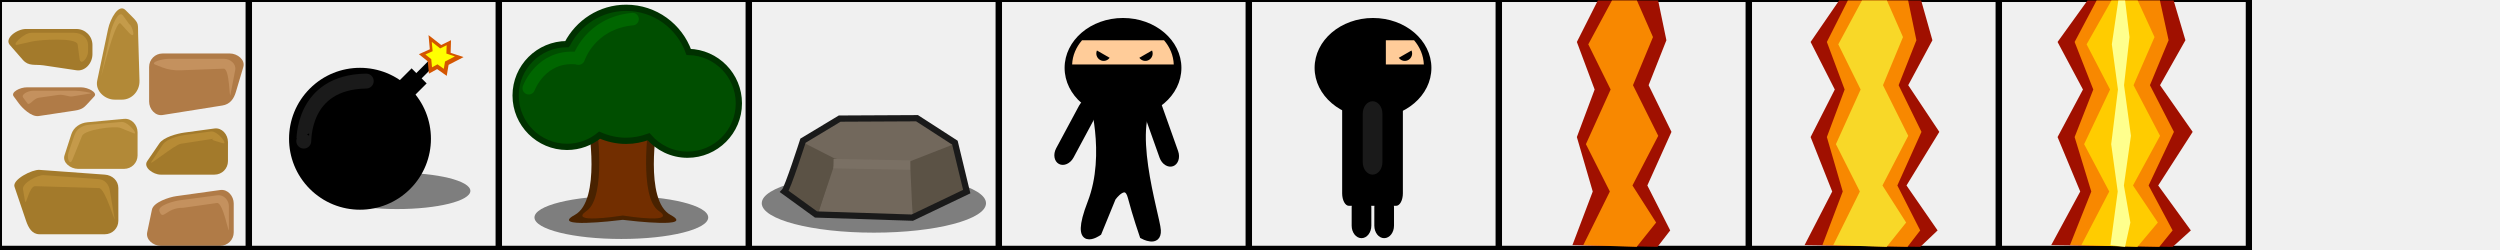
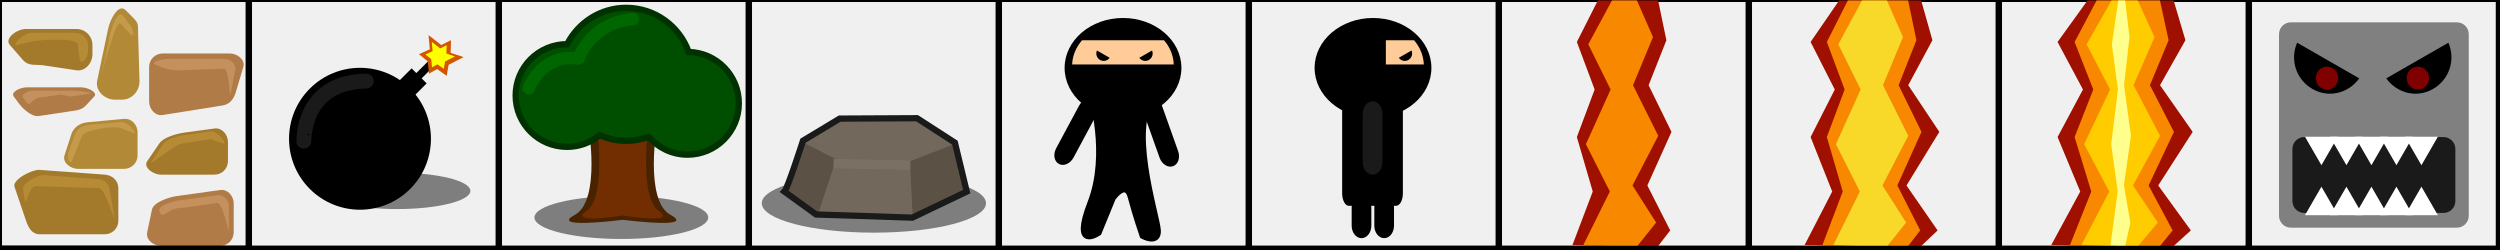
<svg xmlns="http://www.w3.org/2000/svg" width="400" height="40" id="svg2" version="1.1">
  <defs id="defs4" />
  <g id="layer1" transform="translate(0,-1012.362)">
+     <rect style="fill:#808080;fill-opacity:1;stroke:none" id="rect4986" width="30.357" height="32.857" x="4.643" y="1055.934" rx="2" ry="2" />
    <path transform="matrix(1,0,0,0.8547297,10.85914,1016.234)" d="m 178.166,8.18 c 0,5.16 -4.183,9.344 -9.344,9.344 -5.16,0 -9.344,-4.183 -9.344,-9.344 0,-5.16 4.183,-9.344 9.344,-9.344 5.16,0 9.344,4.183 9.344,9.344 z" id="path4053" style="fill:#000000;fill-opacity:1;stroke:none" />
    <path style="opacity:0.7;fill:#4d4d4d;fill-opacity:1;stroke:none" id="path4033" d="m 79.676,34.57 c 0,2.022 -6.614,3.662 -14.773,3.662 -8.159,0 -14.773,-1.639 -14.773,-3.662 0,-2.022 6.614,-3.662 14.773,-3.662 8.159,0 14.773,1.639 14.773,3.662 z" transform="matrix(1.214394,0,0,1.285717,61.00319,1000.432)" />
    <path transform="matrix(0.9408897,0,0,0.9408897,38.34815,1014.626)" d="m 79.676,34.57 c 0,2.022 -6.614,3.662 -14.773,3.662 -8.159,0 -14.773,-1.639 -14.773,-3.662 0,-2.022 6.614,-3.662 14.773,-3.662 8.159,0 14.773,1.639 14.773,3.662 z" id="path3975" style="opacity:0.7;fill:#4d4d4d;fill-opacity:1;stroke:none" />
    <path style="fill:#492200;fill-opacity:1;stroke:none" d="m 99.08,1031.943 0,0.062 -4.969,0.281 c 0,0 2.129,12.147 -2.156,14.469 -3.982,2.157 6.178,0.967 7.688,0.781 1.581,0.194 11.621,1.366 7.656,-0.781 -4.286,-2.321 -2.156,-14.469 -2.156,-14.469 l -4.969,-0.281 0,-0.062 -0.531,0.031 -0.562,-0.031 z" id="path3972" />
    <path style="opacity:0.7;fill:#4d4d4d;fill-opacity:1;stroke:none" id="path3805" d="m 79.676,34.57 c 0,2.022 -6.614,3.662 -14.773,3.662 -8.159,0 -14.773,-1.639 -14.773,-3.662 0,-2.022 6.614,-3.662 14.773,-3.662 8.159,0 14.773,1.639 14.773,3.662 z" transform="matrix(0.7945917,0,0,0.7945917,11.95036,1015.434)" />
    <path style="fill:#a37a2b;fill-opacity:1;stroke:none" d="m 4.148,1016.999 8.075,0 c 1.423,0 2.569,1.146 2.569,2.569 l 0,1.468 c 0,1.423 -1.162,2.779 -2.569,2.569 l -5.22,-0.779 c -1.408,-0.21 -2.411,0.19 -3.348,-0.882 l -2.076,-2.377 c -0.937,-1.072 1.146,-2.569 2.569,-2.569 z" id="rect3774" />
    <path style="fill:#b28937;fill-opacity:1;stroke:none" d="m 13.997,1031.924 5.861,-0.544 c 1.188,-0.11 2.154,0.961 2.154,2.154 l 0,3.692 c 0,1.193 -0.961,2.154 -2.154,2.154 l -7.384,0 c -1.193,0 -2.521,-1.018 -2.154,-2.154 l 1.088,-3.366 c 0.367,-1.135 1.401,-1.826 2.589,-1.936 z" id="rect3776" />
    <path style="fill:#b07b47;fill-opacity:1;stroke:none" d="m 28.206,1043.743 7.036,-0.979 c 1.182,-0.165 2.154,0.961 2.154,2.154 l 0,4.615 c 0,1.193 -0.961,2.154 -2.154,2.154 l -9.538,0 c -1.193,0 -2.398,-0.986 -2.154,-2.154 l 0.761,-3.636 c 0.245,-1.168 2.712,-1.989 3.894,-2.154 z" id="rect3780" />
    <path style="fill:#a37a2b;fill-opacity:1;stroke:none" d="m 6.321,1039.542 10.461,0.761 c 1.19,0.087 2.154,0.961 2.154,2.154 l 0,5.231 c 0,1.193 -0.961,2.154 -2.154,2.154 l -10.461,0 c -1.193,0 -1.77,-1.024 -2.154,-2.154 l -1.849,-5.448 c -0.384,-1.13 2.813,-2.784 4.003,-2.698 z" id="rect3782" />
    <path style="fill:#a37a2b;fill-opacity:1;stroke:none" d="m 29.511,1033.572 4.808,-0.653 c 1.182,-0.161 2.154,0.961 2.154,2.154 l 0,3.077 c 0,1.193 -0.961,2.154 -2.154,2.154 l -8.615,0 c -1.193,0 -2.828,-1.169 -2.154,-2.154 l 1.958,-2.859 c 0.674,-0.984 2.821,-1.558 4.003,-1.719 z" id="rect3784" />
    <path style="fill:#b28937;fill-opacity:1;stroke:none" d="m 20.078,1013.971 1.086,1.088 c 1.091,1.093 0.888,1.139 0.938,2.823 l 0.218,7.382 c 0.05,1.684 -1.243,3.041 -2.787,3.041 l -1.194,0 c -1.544,0 -3.135,-1.392 -2.787,-3.041 l 1.74,-8.252 c 0.348,-1.648 1.696,-4.133 2.787,-3.041 z" id="rect3786" />
    <path style="fill:#b07b47;fill-opacity:1;stroke:none" d="m 4.332,1026.333 8.615,0 c 1.193,0 2.693,0.851 2.154,1.436 l -1.088,1.181 c -0.539,0.585 -0.865,0.932 -2.045,1.109 l -5.787,0.87 c -1.18,0.177 -2.661,-1.339 -3.133,-1.98 l -0.87,-1.181 c -0.472,-0.64 0.961,-1.436 2.154,-1.436 z" id="rect3784-1" />
    <path id="path3814" d="m 4.988,1017.614 6.899,0 c 1.216,0 2.195,0.853 2.195,1.913 l 0,1.093 c 0,1.06 -1.187,2.346 -1.349,1.144 l -0.306,-2.272 c -0.162,-1.202 -6.142,-0.751 -7.245,-0.503 l -2.389,0.538 c -1.103,0.248 0.979,-1.913 2.195,-1.913 z" style="opacity:0.8;fill:#bd9038;fill-opacity:0.941;stroke:none" />
    <path id="path3816" d="m 26.856,1021.689 9.089,0 c 1.007,0 2.106,0.853 1.818,1.818 l -1.01,3.389 c -0.288,0.965 -0.823,1.66 -1.818,1.818 l -8.079,1.286 c -0.995,0.158 -1.818,-0.811 -1.818,-1.818 l 0,-4.675 c 0,-1.007 0.811,-1.818 1.818,-1.818 z" style="opacity:0.8;fill:#c99664;fill-opacity:0;stroke:none" />
    <path style="fill:#b07b47;fill-opacity:1;stroke:none" d="m 26.012,1020.919 10.769,0 c 1.193,0 2.494,1.01 2.154,2.154 l -1.197,4.015 c -0.341,1.143 -0.975,1.966 -2.154,2.154 l -9.572,1.523 c -1.178,0.188 -2.154,-0.961 -2.154,-2.154 l 0,-5.538 c 0,-1.193 0.961,-2.154 2.154,-2.154 z" id="rect3778" />
    <path id="path3818" d="m 26.947,1021.772 8.907,0 c 0.987,0 1.968,0.812 1.781,1.782 l -0.759,3.937 c -0.187,0.969 -0.103,-4.178 -1.089,-4.141 l -6.918,0.26 c -0.986,0.037 -2.018,-0.11 -2.935,-0.474 l -1.077,-0.427 c -0.917,-0.364 1.102,-0.935 2.089,-0.935 z" style="opacity:0.8;fill:#c99664;fill-opacity:1;stroke:none" />
    <path id="path3820" d="m 28.813,1044.401 5.978,-0.794 c 1.004,-0.133 1.83,0.779 1.83,1.746 l 0,3.741 c 0,0.967 -0.903,-4.396 -1.907,-4.254 l -5.411,0.769 c -2.759,-0.051 -3.205,2.186 -3.798,0.537 -0.328,-0.912 2.304,-1.613 3.308,-1.746 z" style="fill:#c4915e;fill-opacity:1;stroke:none" />
    <path id="path3822" d="m 29.566,1033.964 4.186,-0.568 c 1.029,-0.14 2.869,2.178 1.875,1.875 l -1.308,-0.398 c -0.994,-0.302 0.613,-0.438 -0.414,-0.279 l -4.962,0.769 c -1.027,0.159 -5.296,3.759 -4.721,2.894 l 1.859,-2.797 c 0.575,-0.865 2.456,-1.357 3.485,-1.496 z" style="fill:#b78b35;fill-opacity:1;stroke:none" />
    <path id="path3824" d="m 7.025,1040.387 8.743,0.636 c 0.995,0.072 1.633,0.817 1.8,1.8 l 0.769,4.525 c 0.167,0.983 -1.496,-4.862 -2.492,-4.892 L 5.641,1042.149 c -0.997,-0.03 -1.48,3.337 -1.646,2.354 l -0.315,-1.861 c -0.166,-0.983 2.351,-2.327 3.345,-2.255 z" style="fill:#b78b35;fill-opacity:1;stroke:none" />
    <path id="path3826" d="m 5.35,1026.877 6.582,0 c 0.912,0 3.116,0.348 2.516,0.444 l -2.898,0.467 c -0.6,0.097 -1.313,-0.37 -2.215,-0.24 l -3.116,0.447 c -0.902,0.13 -1.489,1.37 -1.85,0.88 l -0.665,-0.902 c -0.361,-0.489 0.734,-1.097 1.646,-1.097 z" style="fill:#c4915e;fill-opacity:1;stroke:none" />
    <path id="path3828" d="m 14.234,1032.328 5.21,-0.454 c 1.056,-0.092 2.837,2.171 1.915,1.798 l -2.077,-0.841 c -0.923,-0.374 -5.745,0.277 -6.145,1.259 l -1.564,3.846 c -0.4,0.983 -0.933,-0.235 -0.607,-1.182 l 0.967,-2.809 c 0.326,-0.948 1.245,-1.524 2.301,-1.616 z" style="opacity:0.8;fill:#c99f4f;fill-opacity:1;stroke:none" />
    <path id="path3830" d="m 19.688,1014.86 1.019,1.405 c 0.396,0.061 1.26,2.791 -0.147,1.249 l -1.26,-1.385 c -0.828,-0.91 -3.344,9.582 -3.067,8.268 l 1.387,-6.577 c 0.277,-1.313 1.345,-3.958 2.067,-2.962 z" style="fill:#c49b4a;fill-opacity:1;stroke:none" />
    <path style="fill:#000000;fill-opacity:1;stroke:none" id="path3029" d="m 67.679,7.679 c 0,10.454 -8.475,18.929 -18.929,18.929 -10.454,0 -18.929,-8.475 -18.929,-18.929 C 29.821,-2.775 38.296,-11.25 48.75,-11.25 c 10.454,0 18.929,8.475 18.929,18.929 z" transform="matrix(0.4240462,-0.4240462,0.4240462,0.4240462,33.67042,1051.981)" />
    <rect style="fill:none;stroke:#000000;stroke-opacity:1" id="rect3799" width="40" height="40" x="-0.179" y="1012.184" />
    <rect y="1012.184" x="39.821" height="40" width="40" id="rect3801" style="fill:none;stroke:#000000;stroke-opacity:1" />
    <path style="fill:none;stroke:#1a1a1a;stroke-width:2.384;stroke-linecap:round;stroke-linejoin:miter;stroke-miterlimit:4;stroke-opacity:1;stroke-dasharray:none" d="m 48.603,1034.939 c 0.071,0.071 -0.403,-9.452 9.996,-9.605" id="path3817" />
    <rect style="fill:#000000;fill-opacity:1;stroke:none" id="rect3819" width="3.122" height="3.405" x="-680.135" y="770.148" transform="matrix(0.7071068,-0.7071068,0.7071068,0.7071068,0,0)" />
    <rect y="771.216" x="-679.881" height="1.198" width="6.232" id="rect3827" style="fill:#000000;fill-opacity:1;stroke:none" transform="matrix(0.7071068,-0.7071068,0.7071068,0.7071068,0,0)" />
    <path style="fill:#d45500;fill-opacity:1;stroke:none" d="m 71.475,1024.501 0.298,-1.763 2.397,-1.241 -2.068,-0.683 0.061,-2.026 -1.563,0.779 -2.035,-1.587 0.204,2.264 -1.745,0.79 1.416,1.135 0.19,1.976 1.312,-0.729 z" id="path3821" />
    <path id="path3825" d="m 71.008,1023.372 0.197,-1.166 1.585,-0.821 -1.368,-0.452 0.041,-1.34 -1.034,0.515 -1.346,-1.05 0.135,1.498 -1.154,0.522 0.936,0.75 0.125,1.307 0.868,-0.482 z" style="fill:#ffff00;fill-opacity:1;stroke:none" />
    <rect style="fill:none;stroke:#000000;stroke-opacity:1" id="rect3829" width="40" height="40" x="79.821" y="1012.184" />
    <path id="path3977" d="m 99.217,1031.943 0,0.059 -3.729,0.269 c 0,0 1.598,11.608 -1.618,13.826 -2.989,2.061 4.637,0.924 5.77,0.747 1.187,0.185 8.722,1.305 5.747,-0.747 -3.217,-2.218 -1.618,-13.826 -1.618,-13.826 l -3.729,-0.269 0,-0.059 -0.399,0.03 -0.422,-0.03 z" style="fill:#803300;fill-opacity:1;stroke:none;opacity:0.753" />
    <path style="fill:#004e00;fill-opacity:1;stroke:#003100;stroke-opacity:1" d="M 100.188 1.25 C 96.065 1.25 92.512 3.624 90.75 7.062 C 90.748 7.067 90.721 7.058 90.719 7.062 C 86.182 7.062 82.5 10.745 82.5 15.281 C 82.5 19.818 86.182 23.5 90.719 23.5 C 92.704 23.5 94.518 22.797 95.938 21.625 C 97.243 22.197 98.67 22.531 100.188 22.531 C 101.454 22.531 102.655 22.281 103.781 21.875 C 105.288 23.624 107.511 24.75 110 24.75 C 114.537 24.75 118.219 21.068 118.219 16.531 C 118.219 12.057 114.638 8.412 110.188 8.312 C 108.719 4.201 104.804 1.25 100.188 1.25 z " transform="translate(0,1012.362)" id="path3962" />
    <path style="fill:none;stroke:#006600;stroke-width:2;stroke-linecap:round;stroke-linejoin:round;stroke-miterlimit:4;stroke-opacity:1;stroke-dasharray:none" d="m 84.6,1026.477 c 0,0 1.934,-5.325 7.616,-4.82" id="path3979" />
    <path id="path3981" d="m 92.579,1021.734 c 0,0 1.796,-5.662 8.634,-6.316" style="fill:none;stroke:#006600;stroke-width:2;stroke-linecap:round;stroke-linejoin:round;stroke-miterlimit:4;stroke-opacity:1;stroke-dasharray:none" />
    <rect y="1012.184" x="119.821" height="40" width="40" id="rect4002" style="fill:none;stroke:#000000;stroke-opacity:1" />
    <path style="fill:#5b5245;fill-opacity:1;stroke:none" d="m 128.446,1034.648 -2.872,8.371 c 0,0 5.42,4.774 5.528,3.516 0.108,-1.258 3.082,-9.015 3.082,-9.015 z" id="path4027" />
    <path style="fill:#72685c;fill-opacity:1;stroke:none" d="m 133.87,1037.602 12.058,0.486 0.084,8.964 -15.183,-0.288 z" id="path4029" />
    <path style="fill:#5b5245;fill-opacity:1;stroke:none" d="m 145.591,1037.772 6.784,-2.847 2.351,8.059 -8.713,4.069 z" id="path4031" />
    <path style="fill:#72685c;fill-opacity:1;stroke:#72685c;stroke-width:1px;stroke-linecap:butt;stroke-linejoin:miter;stroke-opacity:1" d="m 128.938,1034.817 c -0.64,0.072 5.673,-2.978 5.673,-2.978 l 11.633,0.118 5.731,3.188 -6.502,2.545 -11.774,-0.446 z" id="path4014" />
    <path style="fill:none;stroke:#7a7064;stroke-width:1.5;stroke-linecap:butt;stroke-linejoin:miter;stroke-miterlimit:4;stroke-opacity:1;stroke-dasharray:none" d="m 133.362,1038.547 12.274,0.229" id="path4037" />
    <path style="fill:none;stroke:#1a1a1a;stroke-width:1px;stroke-linecap:butt;stroke-linejoin:miter;stroke-opacity:1" d="m 125.511,30.656 c 0.505,-0.505 2.967,-8.144 2.967,-8.144 l 5.872,-3.536 12.374,-0.063 6.061,3.914 1.894,7.829 -8.713,4.167 -15.405,-0.505 z" id="path4039" transform="translate(0,1012.362)" />
    <rect style="fill:none;stroke:#000000;stroke-opacity:1" id="rect4047" width="40" height="40" x="159.821" y="1012.184" />
    <path style="fill:#ffcc99;fill-opacity:1;stroke:none" d="m 173.123,1018.808 c -0.938,1.094 -1.524,2.416 -1.579,3.864 l 16.257,0 c -0.056,-1.448 -0.615,-2.77 -1.552,-3.864 l -13.126,0 z" id="path4049" />
    <path style="fill:#000000;fill-opacity:1;stroke:none" d="m 175.51,1020.441 c -0.242,0.553 -0.035,1.205 0.501,1.513 0.536,0.308 1.176,0.142 1.532,-0.346 l -2.033,-1.167 z" id="path4058" />
    <path id="path4065" d="m 184.326,1020.441 c 0.242,0.553 0.035,1.205 -0.501,1.513 -0.536,0.308 -1.176,0.142 -1.532,-0.346 l 2.033,-1.167 z" style="fill:#000000;fill-opacity:1;stroke:none" />
    <rect ry="2" rx="1.635" y="1030.019" x="-172.993" height="11.743" width="3.149" id="rect4075" style="fill:#000000;fill-opacity:1;stroke:none" transform="matrix(0.9421501,-0.3351913,0.3351913,0.9421501,0,0)" />
    <rect style="fill:#000000;fill-opacity:1;stroke:none" id="rect4077" width="3.149" height="11.743" x="639.281" y="822.935" rx="1.635" ry="2" transform="matrix(0.8808782,0.4733429,-0.4733429,0.8808782,0,0)" />
    <rect y="1012.184" x="199.821" height="40" width="40" id="rect4079" style="fill:none;stroke:#000000;stroke-opacity:1" />
    <path style="fill:#000000;fill-opacity:1;stroke:none" id="path4097" d="m 178.166,8.18 c 0,5.16 -4.183,9.344 -9.344,9.344 -5.16,0 -9.344,-4.183 -9.344,-9.344 0,-5.16 4.183,-9.344 9.344,-9.344 5.16,0 9.344,4.183 9.344,9.344 z" transform="matrix(1,0,0,0.8547297,50.85914,1016.234)" />
    <path style="fill:#ffcc99;fill-opacity:1;stroke:none" d="m 221.737,1018.8 0,3.875 6.076,0 c -0.056,-1.448 -0.625,-2.782 -1.562,-3.875 z" id="path4099" />
    <path id="path4101" d="m 215.51,1020.441 c -0.242,0.553 -0.035,1.205 0.501,1.513 0.536,0.308 1.176,0.142 1.532,-0.346 l -2.033,-1.167 z" style="fill:#000000;fill-opacity:1;stroke:none" />
    <path style="fill:#000000;fill-opacity:1;stroke:none" d="m 225.841,1020.441 c 0.242,0.553 0.035,1.205 -0.501,1.513 -0.536,0.308 -1.176,0.142 -1.532,-0.346 l 2.033,-1.167 z" id="path4103" />
    <rect ry="2" rx="1.076" y="1028.119" x="214.745" height="17.173" width="9.715" id="rect4105" style="fill:#000000;fill-opacity:1;stroke:none" />
    <rect style="fill:#000000;fill-opacity:1;stroke:none" id="rect4107" width="3.149" height="6.945" x="216.266" y="1043.523" rx="1.635" ry="2" />
    <rect ry="2" rx="1.635" y="1043.523" x="219.892" height="6.945" width="3.149" id="rect4109" style="fill:#000000;fill-opacity:1;stroke:none" />
    <rect style="fill:#1a1a1a;fill-opacity:1;stroke:none" id="rect4111" width="3.149" height="11.743" x="218.039" y="1028.561" rx="1.635" ry="2" />
    <rect style="fill:none;stroke:#000000;stroke-opacity:1" id="rect4119" width="40" height="40" x="239.821" y="1012.184" />
    <path style="fill:#000000;stroke:#000000;stroke-width:1px;stroke-linecap:butt;stroke-linejoin:miter;stroke-opacity:1" d="m 174.63,1027.613 c 0,0 2.904,9.344 -0.126,17.173 -3.03,7.829 1.263,4.798 1.263,4.798 l 2.273,-5.556 c 0,0 2.147,-3.03 2.904,-0.126 0.758,2.904 1.894,6.187 1.894,6.187 0,0 2.525,1.389 2.399,-0.884 -0.126,-2.273 -5.177,-17.678 -0.253,-21.592 4.924,-3.914 -10.354,0 -10.354,0 z" id="path3043" />
    <path id="path3829" d="m 251.587,1051.581 3.251,-8.575 -2.54,-8.714 2.845,-7.607 -2.845,-7.607 3.353,-6.639 9.652,0 1.321,6.362 -2.845,7.192 3.657,7.469 -3.861,8.575 3.657,7.192 -2.032,2.628 z" style="fill:#a01000;fill-opacity:1;stroke:none" />
    <path style="fill:#f88800;fill-opacity:1;stroke:none" d="m 253.326,1051.581 4.25,-8.575 -3.83,-7.577 3.956,-8.744 -3.577,-7.228 3.787,-7.018 3.997,0 2.567,5.857 -3.198,7.697 4.04,8.1 -4.124,7.944 3.787,5.93 -3.114,3.891 z" id="path3831" />
    <rect y="1012.184" x="279.821" height="40" width="40" id="rect3833" style="fill:none;stroke:#000000;stroke-opacity:1" />
    <path id="path3835" d="m 288.73,1051.581 4.423,-8.575 -3.456,-8.714 3.87,-7.607 -3.87,-7.607 4.561,-6.639 13.131,0 1.797,6.362 -3.87,7.192 4.976,7.469 -5.253,8.575 4.976,7.192 -2.765,2.628 z" style="fill:#a01000;fill-opacity:1;stroke:none" />
    <path style="fill:#f88800;fill-opacity:1;stroke:none" d="m 291.587,1051.581 3.251,-8.575 -2.54,-8.714 2.845,-7.607 -2.845,-7.607 3.353,-6.639 9.652,0 1.321,6.362 -2.845,7.192 3.657,7.469 -3.861,8.575 3.657,7.192 -2.032,2.628 z" id="path3837" />
    <path id="path3839" d="m 293.326,1051.581 4.25,-8.575 -3.83,-7.577 3.956,-8.744 -3.577,-7.228 3.787,-7.018 3.997,0 2.567,5.857 -3.198,7.697 4.04,8.1 -4.124,7.944 3.787,5.93 -3.114,3.891 z" style="fill:#f8d828;fill-opacity:1;stroke:none" />
    <rect style="fill:none;stroke:#000000;stroke-opacity:1" id="rect3841" width="40" height="40" x="319.821" y="1012.184" />
    <path style="fill:#a01000;fill-opacity:1;stroke:none" d="m 328.194,1051.581 4.643,-8.575 -3.627,-8.714 4.063,-7.607 -4.063,-7.607 4.788,-6.639 13.784,0 1.886,6.362 -4.063,7.192 5.223,7.469 -5.514,8.575 5.223,7.192 -2.902,2.628 z" id="path3843" />
    <path id="path3845" d="m 331.193,1051.581 3.413,-8.575 -2.666,-8.714 2.986,-7.607 -2.986,-7.607 3.519,-6.639 10.131,0 1.386,6.362 -2.986,7.192 3.839,7.469 -4.052,8.575 3.839,7.192 -2.133,2.628 z" style="fill:#f88800;fill-opacity:1;stroke:none" />
    <path style="fill:#ffcc00;fill-opacity:1;stroke:none" d="m 333.018,1051.581 4.462,-8.575 -4.02,-7.577 4.152,-8.744 -3.755,-7.228 3.976,-7.018 4.195,0 2.695,5.857 -3.357,7.697 4.241,8.1 -4.329,7.944 3.976,5.93 -3.269,3.891 z" id="path3847" />
    <path id="path3849" d="m 337.676,1051.581 1.16,-8.575 -1.045,-7.577 1.08,-8.744 -0.977,-7.228 1.034,-7.018 1.091,0 0.701,5.857 -0.873,7.697 1.103,8.1 -1.126,7.944 1.034,5.93 -0.85,3.891 z" style="fill:#ffff8d;fill-opacity:1;stroke:none" />
+     <rect y="1012.184" x="359.821" height="40" width="40" id="rect3052" style="fill:none;stroke:#000000;stroke-opacity:1" />
+     <rect style="fill:#808080;fill-opacity:1;stroke:none" id="rect3054" width="30.357" height="32.857" x="364.643" y="3.571" transform="translate(0,1012.362)" ry="1.9" />
+     <rect y="1034.291" x="366.786" height="12.143" width="26.071" id="rect3824" style="fill:#1a1a1a;fill-opacity:1;stroke:none" ry="1.9" />
+     <path id="path3827" d="m 367.539,1019.195 c -1.183,2.708 -0.171,5.895 2.451,7.399 2.621,1.505 5.752,0.695 7.492,-1.692 l -9.943,-5.707 z" style="fill:#000000;fill-opacity:1;stroke:none" />
+     <path style="fill:#000000;fill-opacity:1;stroke:none" d="m 391.742,1019.195 c 1.183,2.708 0.171,5.895 -2.451,7.399 -2.621,1.505 -5.752,0.695 -7.492,-1.692 l 9.943,-5.707 z" id="path3834" />
+     <g id="g3852" transform="translate(0.7142857,0)">
+       <path transform="translate(180.5357,1089.684)" d="m 190.179,-50.888 -2.634,-4.561 5.267,0 z" id="path3842" style="fill:#ffffff;fill-opacity:1;stroke:none" />
+       <path style="fill:#ffffff;fill-opacity:1;stroke:none" id="path3844" d="m 190.179,-50.888 -2.634,-4.561 5.267,0 z" transform="translate(184.5357,1089.684)" />
+       <path transform="translate(188.5357,1089.684)" d="m 190.179,-50.888 -2.634,-4.561 5.267,0 z" id="path3846" style="fill:#ffffff;fill-opacity:1;stroke:none" />
+       <path style="fill:#ffffff;fill-opacity:1;stroke:none" id="path3848" d="m 190.179,-50.888 -2.634,-4.561 5.267,0 z" transform="translate(192.5357,1089.684)" />
+       <path transform="translate(196.5357,1089.684)" d="m 190.179,-50.888 -2.634,-4.561 5.267,0 z" id="path3850" style="fill:#ffffff;fill-opacity:1;stroke:none" />
+     </g>
+     <path style="fill:#800000;fill-opacity:1;stroke:none" id="path3859" d="m 222.143,-38.75 a 1.786,1.786 0 1 1 -3.571,0 1.786,1.786 0 1 1 3.571,0 z" transform="translate(151.9643,1063.612)" />
+     <path transform="translate(166.5,1063.612)" d="m 222.143,-38.75 a 1.786,1.786 0 1 1 -3.571,0 1.786,1.786 0 1 1 3.571,0 z" id="path3861" style="fill:#800000;fill-opacity:1;stroke:none" />
+     <g transform="matrix(1,0,0,-1,0.7142857,2081.03)" id="g3863">
+       <path style="fill:#ffffff;fill-opacity:1;stroke:none" id="path3865" d="m 190.179,-50.888 -2.634,-4.561 5.267,0 z" transform="translate(180.5357,1089.684)" />
+       <path transform="translate(184.5357,1089.684)" d="m 190.179,-50.888 -2.634,-4.561 5.267,0 z" id="path3867" style="fill:#ffffff;fill-opacity:1;stroke:none" />
+       <path style="fill:#ffffff;fill-opacity:1;stroke:none" id="path3869" d="m 190.179,-50.888 -2.634,-4.561 5.267,0 z" transform="translate(188.5357,1089.684)" />
+       <path transform="translate(192.5357,1089.684)" d="m 190.179,-50.888 -2.634,-4.561 5.267,0 z" id="path3871" style="fill:#ffffff;fill-opacity:1;stroke:none" />
+       <path style="fill:#ffffff;fill-opacity:1;stroke:none" id="path3873" d="m 190.179,-50.888 -2.634,-4.561 5.267,0 z" transform="translate(196.5357,1089.684)" />
+     </g>
+     <rect y="1052.184" x="-0.179" height="40" width="40" id="rect4816" style="fill:none;stroke:#000000;stroke-opacity:1" />
+     <rect style="fill:none;stroke:#000000;stroke-opacity:1" id="rect4818" width="40" height="40" x="39.821" y="1052.184" />
+     <rect y="1052.184" x="79.821" height="40" width="40" id="rect4830" style="fill:none;stroke:#000000;stroke-opacity:1" />
+     <rect style="fill:none;stroke:#000000;stroke-opacity:1" id="rect4840" width="40" height="40" x="119.821" y="1052.184" />
+     <rect y="1052.184" x="159.821" height="40" width="40" id="rect4854" style="fill:none;stroke:#000000;stroke-opacity:1" />
+     <rect style="fill:none;stroke:#000000;stroke-opacity:1" id="rect4866" width="40" height="40" x="199.821" y="1052.184" />
+     <rect y="1052.184" x="239.821" height="40" width="40" id="rect4884" style="fill:none;stroke:#000000;stroke-opacity:1" />
+     <rect style="fill:none;stroke:#000000;stroke-opacity:1" id="rect4892" width="40" height="40" x="279.821" y="1052.184" />
+     <rect y="1052.184" x="319.821" height="40" width="40" id="rect4900" style="fill:none;stroke:#000000;stroke-opacity:1" />
+     <rect style="fill:none;stroke:#000000;stroke-opacity:1" id="rect4910" width="40" height="40" x="359.821" y="1052.184" />
+     <rect style="fill:none;stroke:#000000;stroke-opacity:1" id="rect4948" width="40" height="40" x="-0.179" y="1052.184" />
+     <path style="fill:#1a1a1a;fill-opacity:1;stroke:none" d="m 20.781,1074.3 c -1.108,0 -2,0.892 -2,2 l 0,8.125 c 0,1.108 0.892,2 2,2 l 14.219,0 0,-12.125 -14.219,0 z" id="rect4950" />
+     <path style="fill:#000000;fill-opacity:1;stroke:none" d="m 21.539,1059.195 c -1.183,2.708 -0.171,5.895 2.451,7.399 2.621,1.505 5.752,0.695 7.492,-1.692 l -9.943,-5.707 z" id="path4954" />
+     <g id="g4993">
+       <path style="fill:#ffffff;fill-opacity:1;stroke:none" id="path4960" d="m 190.179,-50.888 -2.634,-4.561 5.267,0 z" transform="translate(-166.75,1129.684)" />
+       <path transform="translate(-162.75,1129.684)" d="m 190.179,-50.888 -2.634,-4.561 5.267,0 z" id="path4962" style="fill:#ffffff;fill-opacity:1;stroke:none" />
+       <path style="fill:#ffffff;fill-opacity:1;stroke:none" id="path4964" d="m 190.179,-50.888 -2.634,-4.561 5.267,0 z" transform="translate(-158.75,1129.684)" />
+     </g>
+     <path transform="translate(-194.0357,1103.612)" d="m 222.143,-38.75 a 1.786,1.786 0 1 1 -3.571,0 1.786,1.786 0 1 1 3.571,0 z" id="path4970" style="fill:#800000;fill-opacity:1;stroke:none" />
+     <g id="g4998" transform="matrix(1,0,0,-1,0,2161.03)">
+       <path transform="translate(-166.75,1129.684)" d="m 190.179,-50.888 -2.634,-4.561 5.267,0 z" id="path5000" style="fill:#ffffff;fill-opacity:1;stroke:none" />
+       <path style="fill:#ffffff;fill-opacity:1;stroke:none" id="path5002" d="m 190.179,-50.888 -2.634,-4.561 5.267,0 z" transform="translate(-162.75,1129.684)" />
+       <path transform="translate(-158.75,1129.684)" d="m 190.179,-50.888 -2.634,-4.561 5.267,0 z" id="path5004" style="fill:#ffffff;fill-opacity:1;stroke:none" />
+     </g>
+     <path style="fill:#cccccc;fill-opacity:1;stroke:none" id="path5010" d="m 45,68.393 a 2.5,2.5 0 1 1 -5,0 2.5,2.5 0 1 1 5,0 z" transform="matrix(0.9821429,0,0,1,7.303571,1017.362)" />
+     <path transform="translate(10.5,1017.362)" d="m 45,68.393 a 2.5,2.5 0 1 1 -5,0 2.5,2.5 0 1 1 5,0 z" id="path5012" style="fill:#cccccc;fill-opacity:1;stroke:none" />
+     <path style="fill:#cccccc;fill-opacity:1;stroke:none" id="path5014" d="m 45,68.393 a 2.5,2.5 0 1 1 -5,0 2.5,2.5 0 1 1 5,0 z" transform="translate(14.5,1017.362)" />
+     <path transform="translate(18.5,1017.362)" d="m 45,68.393 a 2.5,2.5 0 1 1 -5,0 2.5,2.5 0 1 1 5,0 z" id="path5016" style="fill:#cccccc;fill-opacity:1;stroke:none" />
+     <path style="fill:#cccccc;fill-opacity:1;stroke:none" id="path5018" d="m 45,68.393 a 2.5,2.5 0 1 1 -5,0 2.5,2.5 0 1 1 5,0 z" transform="translate(22.5,1017.362)" />
+     <path transform="translate(26.5,1017.362)" d="m 45,68.393 a 2.5,2.5 0 1 1 -5,0 2.5,2.5 0 1 1 5,0 z" id="path5020" style="fill:#cccccc;fill-opacity:1;stroke:none" />
+     <rect style="fill:#cccccc;fill-opacity:1;stroke:none" id="rect5024" width="24.821" height="17.857" x="46.607" y="55.357" transform="translate(0,1012.362)" />
+     <path style="fill:#cccccc;fill-opacity:1;stroke:none" id="path5026" d="m 71.964,49.286 a 12.768,10 0 1 1 -25.536,0 12.768,10 0 1 1 25.536,0 z" transform="matrix(0.972028,0,0,1,1.477273,1018.362)" />
+     <path style="fill:#666666;fill-opacity:1;stroke:none" id="path5028" d="m 65.179,67.857 a 6.339,1.429 0 1 1 -12.679,0 6.339,1.429 0 1 1 12.679,0 z" transform="translate(0.3571429,1011.648)" />
+     <path style="fill:#ffffff;fill-opacity:1;stroke:none" id="path5030" d="m 53.036,51.339 a 2.5,2.5 0 1 1 -5,0 2.5,2.5 0 1 1 5,0 z" transform="translate(1.517857,1015.13)" />
+     <path transform="matrix(0.3571429,0,0,0.3571429,33.91582,1049.027)" d="m 53.036,51.339 a 2.5,2.5 0 1 1 -5,0 2.5,2.5 0 1 1 5,0 z" id="path5032" style="fill:#000000;fill-opacity:1;stroke:none" />
+     <path transform="translate(15.51786,1015.13)" d="m 53.036,51.339 a 2.5,2.5 0 1 1 -5,0 2.5,2.5 0 1 1 5,0 z" id="path5034" style="fill:#ffffff;fill-opacity:1;stroke:none" />
+     <path style="fill:#000000;fill-opacity:1;stroke:none" id="path5038" d="m 53.036,51.339 a 2.5,2.5 0 1 1 -5,0 2.5,2.5 0 1 1 5,0 z" transform="matrix(0.3571429,0,0,0.3571429,47.91582,1049.027)" />
  </g>
</svg>
